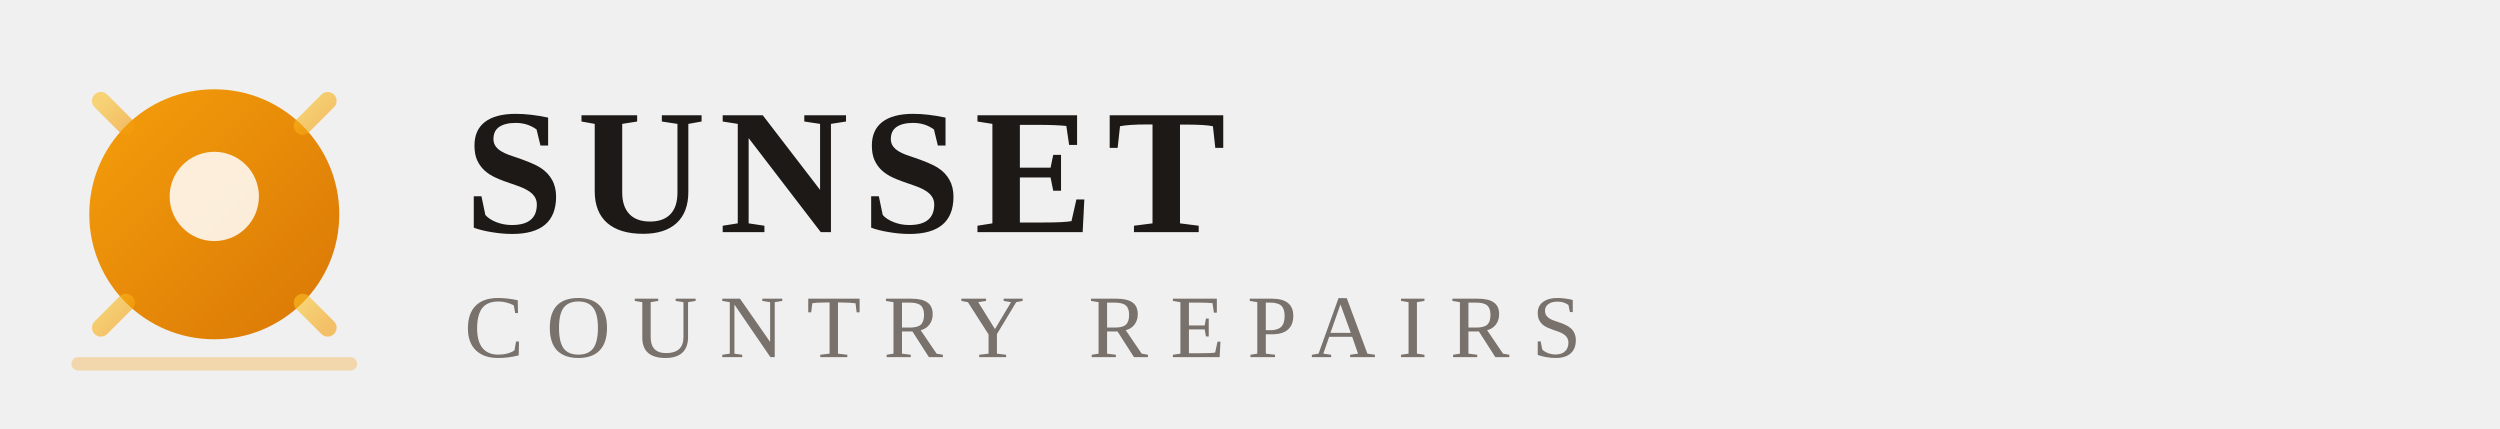
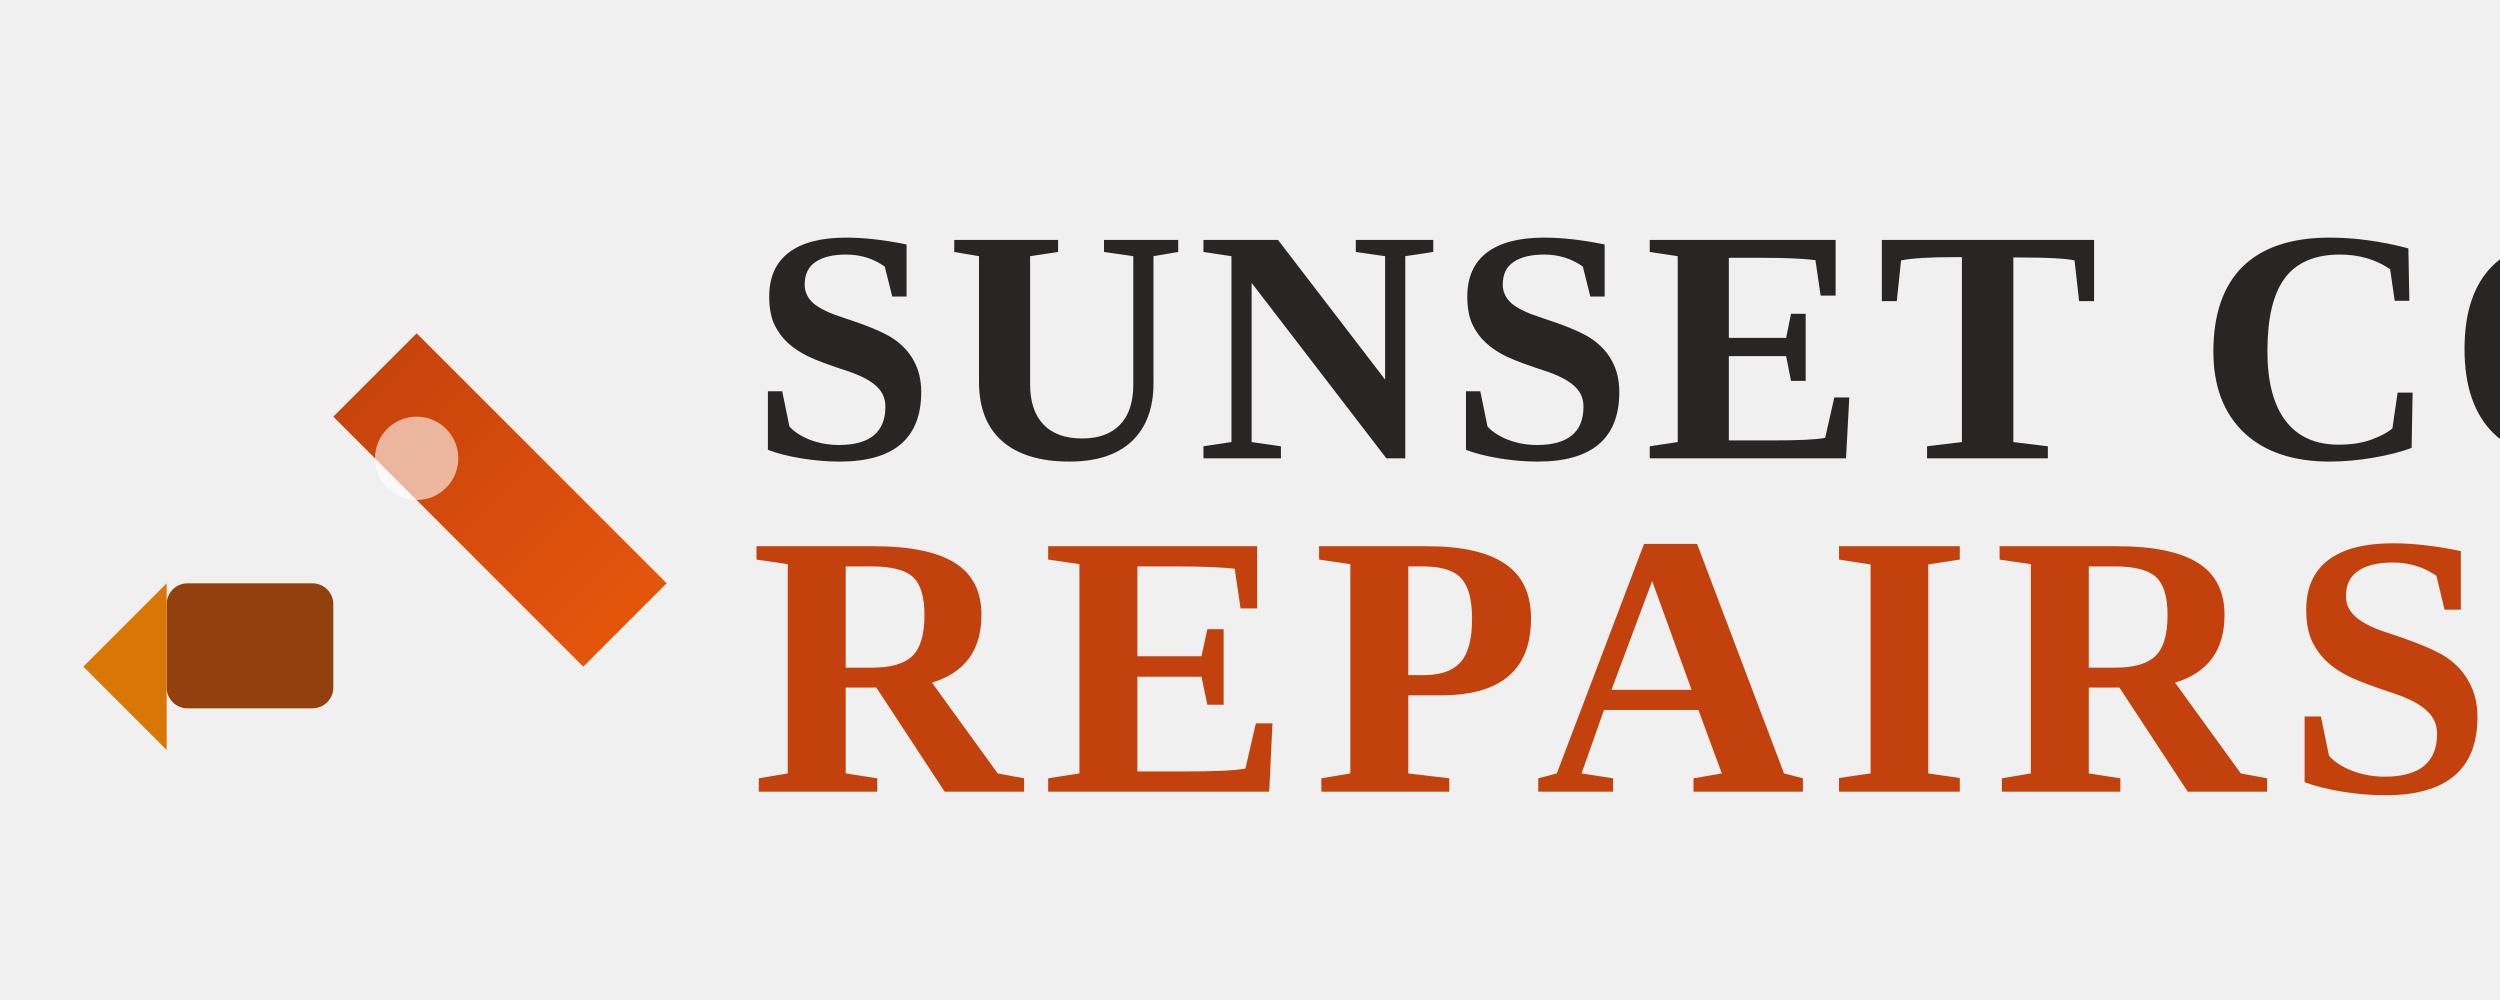
- <svg xmlns="http://www.w3.org/2000/svg" viewBox="0 0 280 48" fill="none">
+ <svg xmlns="http://www.w3.org/2000/svg" viewBox="0 0 120 48" fill="none">
  <defs>
-     <linearGradient id="sunGrad" x1="0" y1="0" x2="1" y2="1">
-       <stop offset="0%" stop-color="#f59e0b" />
-       <stop offset="100%" stop-color="#d97706" />
-     </linearGradient>
-     <linearGradient id="rayGrad" x1="0" y1="0" x2="1" y2="1">
-       <stop offset="0%" stop-color="#fbbf24" />
-       <stop offset="100%" stop-color="#f59e0b" />
+     <linearGradient id="logoGrad" x1="0" y1="0" x2="1" y2="1">
+       <stop offset="0%" stop-color="#c2410c" />
+       <stop offset="100%" stop-color="#ea580c" />
    </linearGradient>
  </defs>
-   <circle cx="24" cy="24" r="14" fill="url(#sunGrad)" />
-   <circle cx="24" cy="22" r="5" fill="#fff" opacity="0.85" />
-   <g opacity="0.6">
-     <line x1="24" y1="6" x2="24" y2="10" stroke="url(#rayGrad)" stroke-width="2" stroke-linecap="round" />
-     <line x1="24" y1="38" x2="24" y2="42" stroke="url(#rayGrad)" stroke-width="2" stroke-linecap="round" />
-     <line x1="6" y1="24" x2="10" y2="24" stroke="url(#rayGrad)" stroke-width="2" stroke-linecap="round" />
-     <line x1="38" y1="24" x2="42" y2="24" stroke="url(#rayGrad)" stroke-width="2" stroke-linecap="round" />
-     <line x1="11.3" y1="11.3" x2="14.1" y2="14.1" stroke="url(#rayGrad)" stroke-width="2" stroke-linecap="round" />
-     <line x1="33.9" y1="33.9" x2="36.7" y2="36.7" stroke="url(#rayGrad)" stroke-width="2" stroke-linecap="round" />
-     <line x1="11.3" y1="36.7" x2="14.1" y2="33.9" stroke="url(#rayGrad)" stroke-width="2" stroke-linecap="round" />
-     <line x1="33.9" y1="14.1" x2="36.7" y2="11.3" stroke="url(#rayGrad)" stroke-width="2" stroke-linecap="round" />
+   <g transform="translate(4, 8)">
+     <rect x="4" y="20" width="8" height="6" rx="1" fill="#92400e" />
+     <path d="M4 20 L0 24 L4 28 Z" fill="#d97706" />
+     <path d="M12 12 L24 24 L28 20 L16 8 Z" fill="url(#logoGrad)" />
+     <circle cx="16" cy="14" r="2" fill="#fff" opacity="0.6" />
  </g>
-   <rect x="8" y="40" width="32" height="1.5" rx="0.75" fill="#f59e0b" opacity="0.3" />
-   <text x="52" y="26" font-family="Exo 2, Inter, system-ui, sans-serif" font-size="20" font-weight="700" fill="#1c1917" letter-spacing="1.5">SUNSET</text>
-   <text x="52" y="40" font-family="Exo 2, Inter, system-ui, sans-serif" font-size="10" font-weight="500" fill="#78716c" letter-spacing="2.5">COUNTRY REPAIRS</text>
+   <text x="36" y="22" font-family="Georgia, 'Times New Roman', serif" font-size="16" font-weight="700" fill="#292524" letter-spacing="0.5" style="font-variant: small-caps;">SUNSET COUNTRY</text>
+   <text x="36" y="38" font-family="Georgia, 'Times New Roman', serif" font-size="18" font-weight="800" fill="#c2410c" letter-spacing="1">REPAIRS</text>
</svg>
